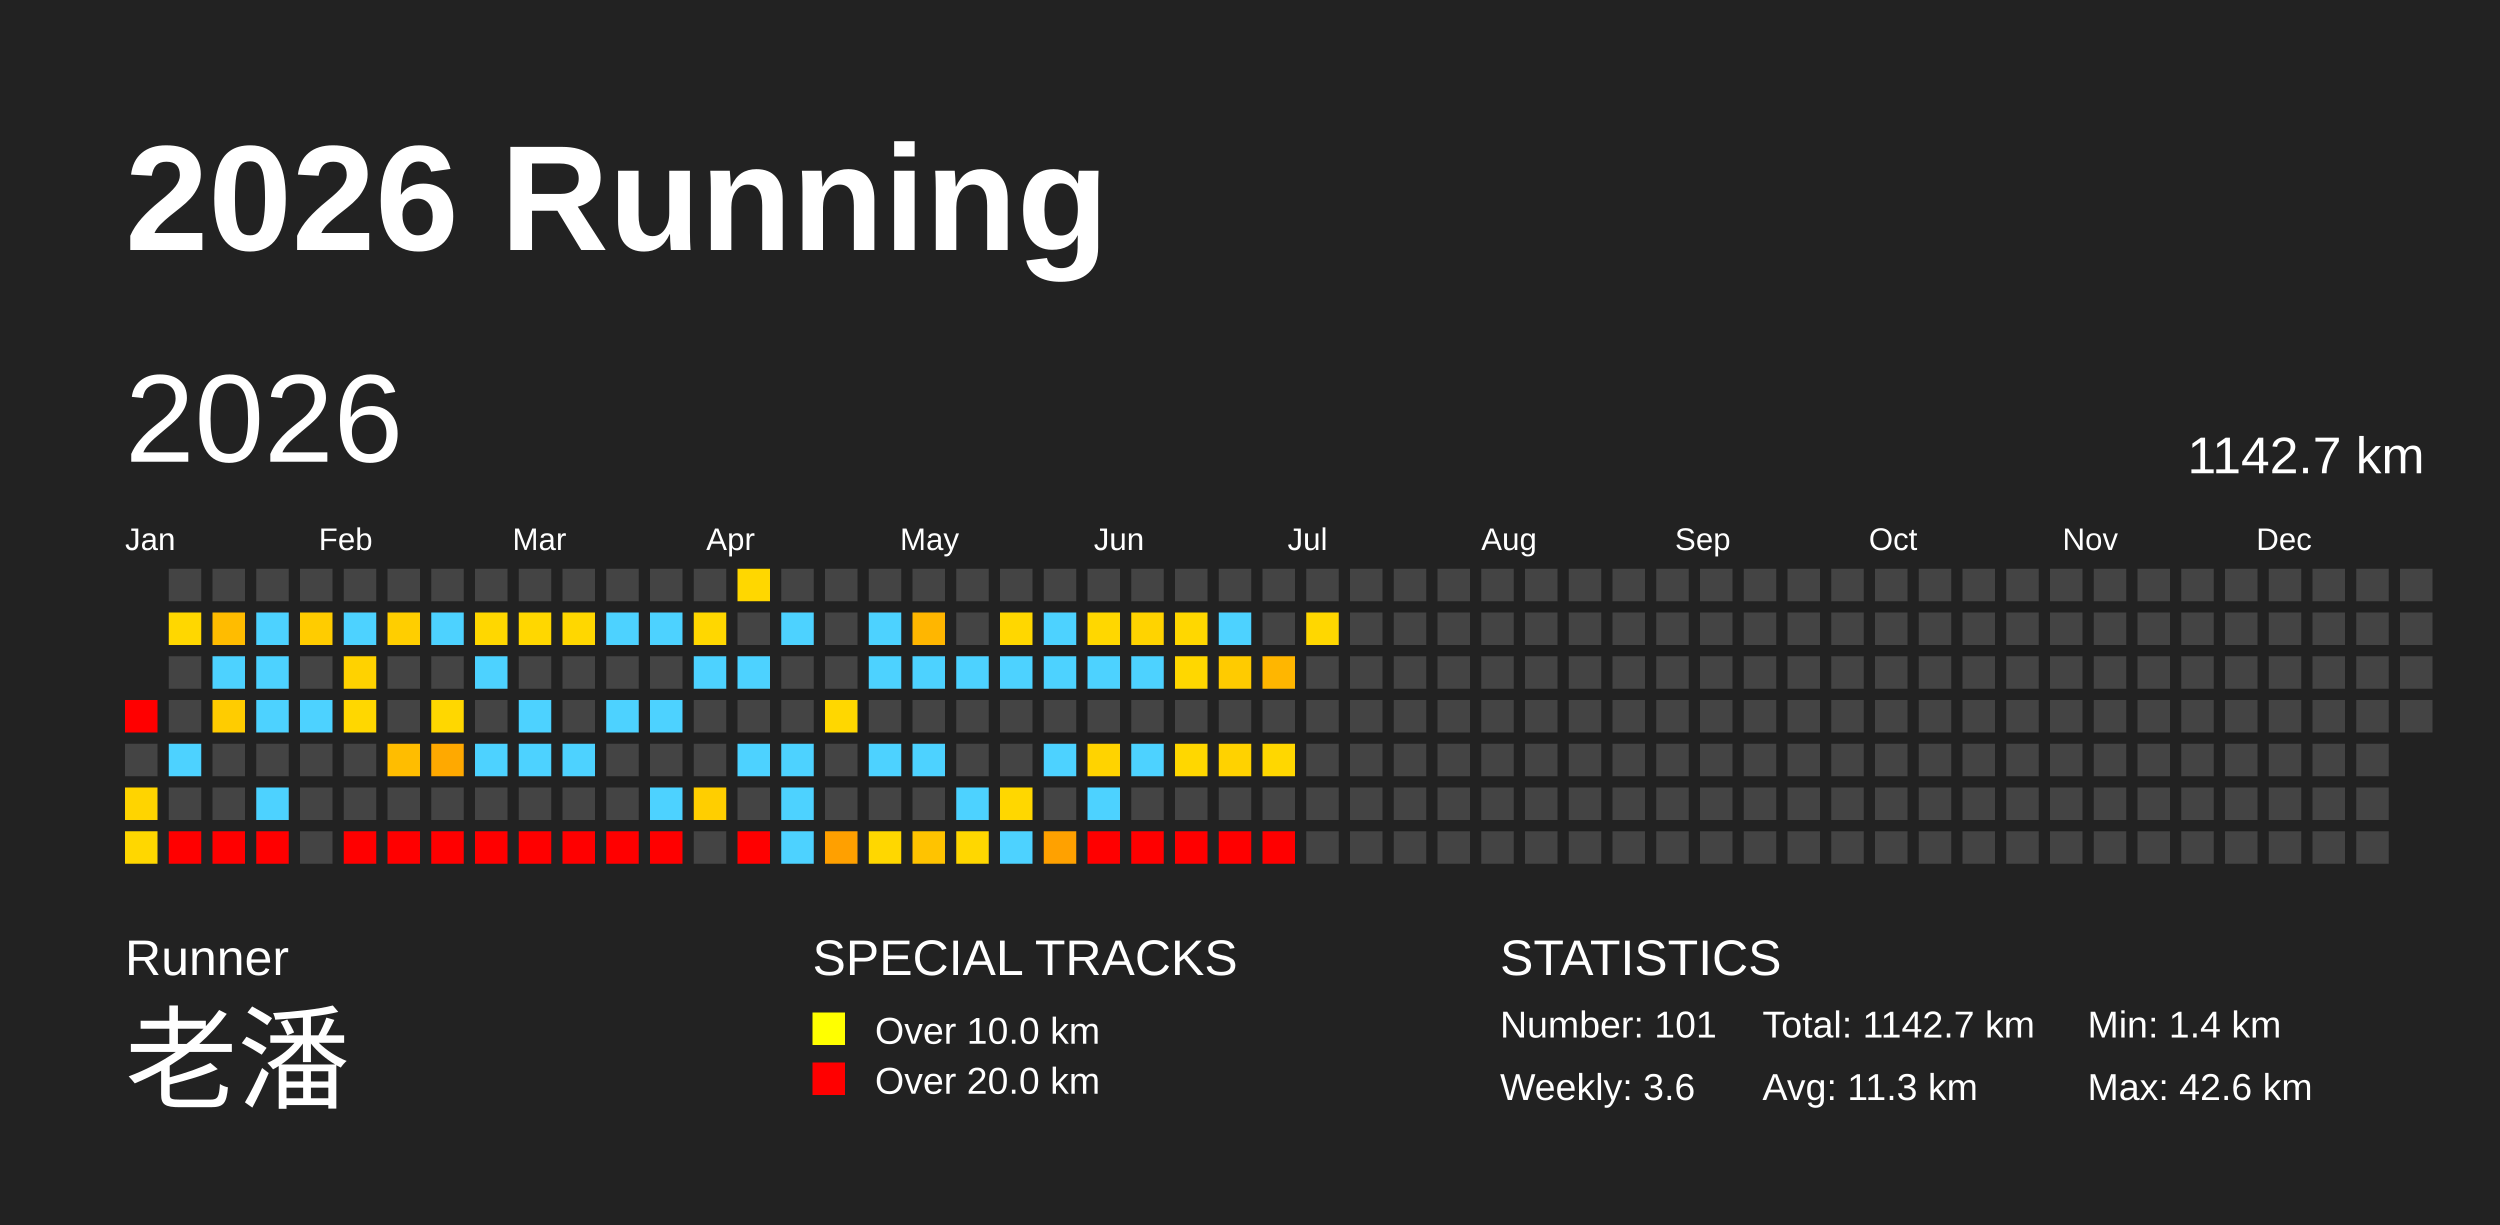
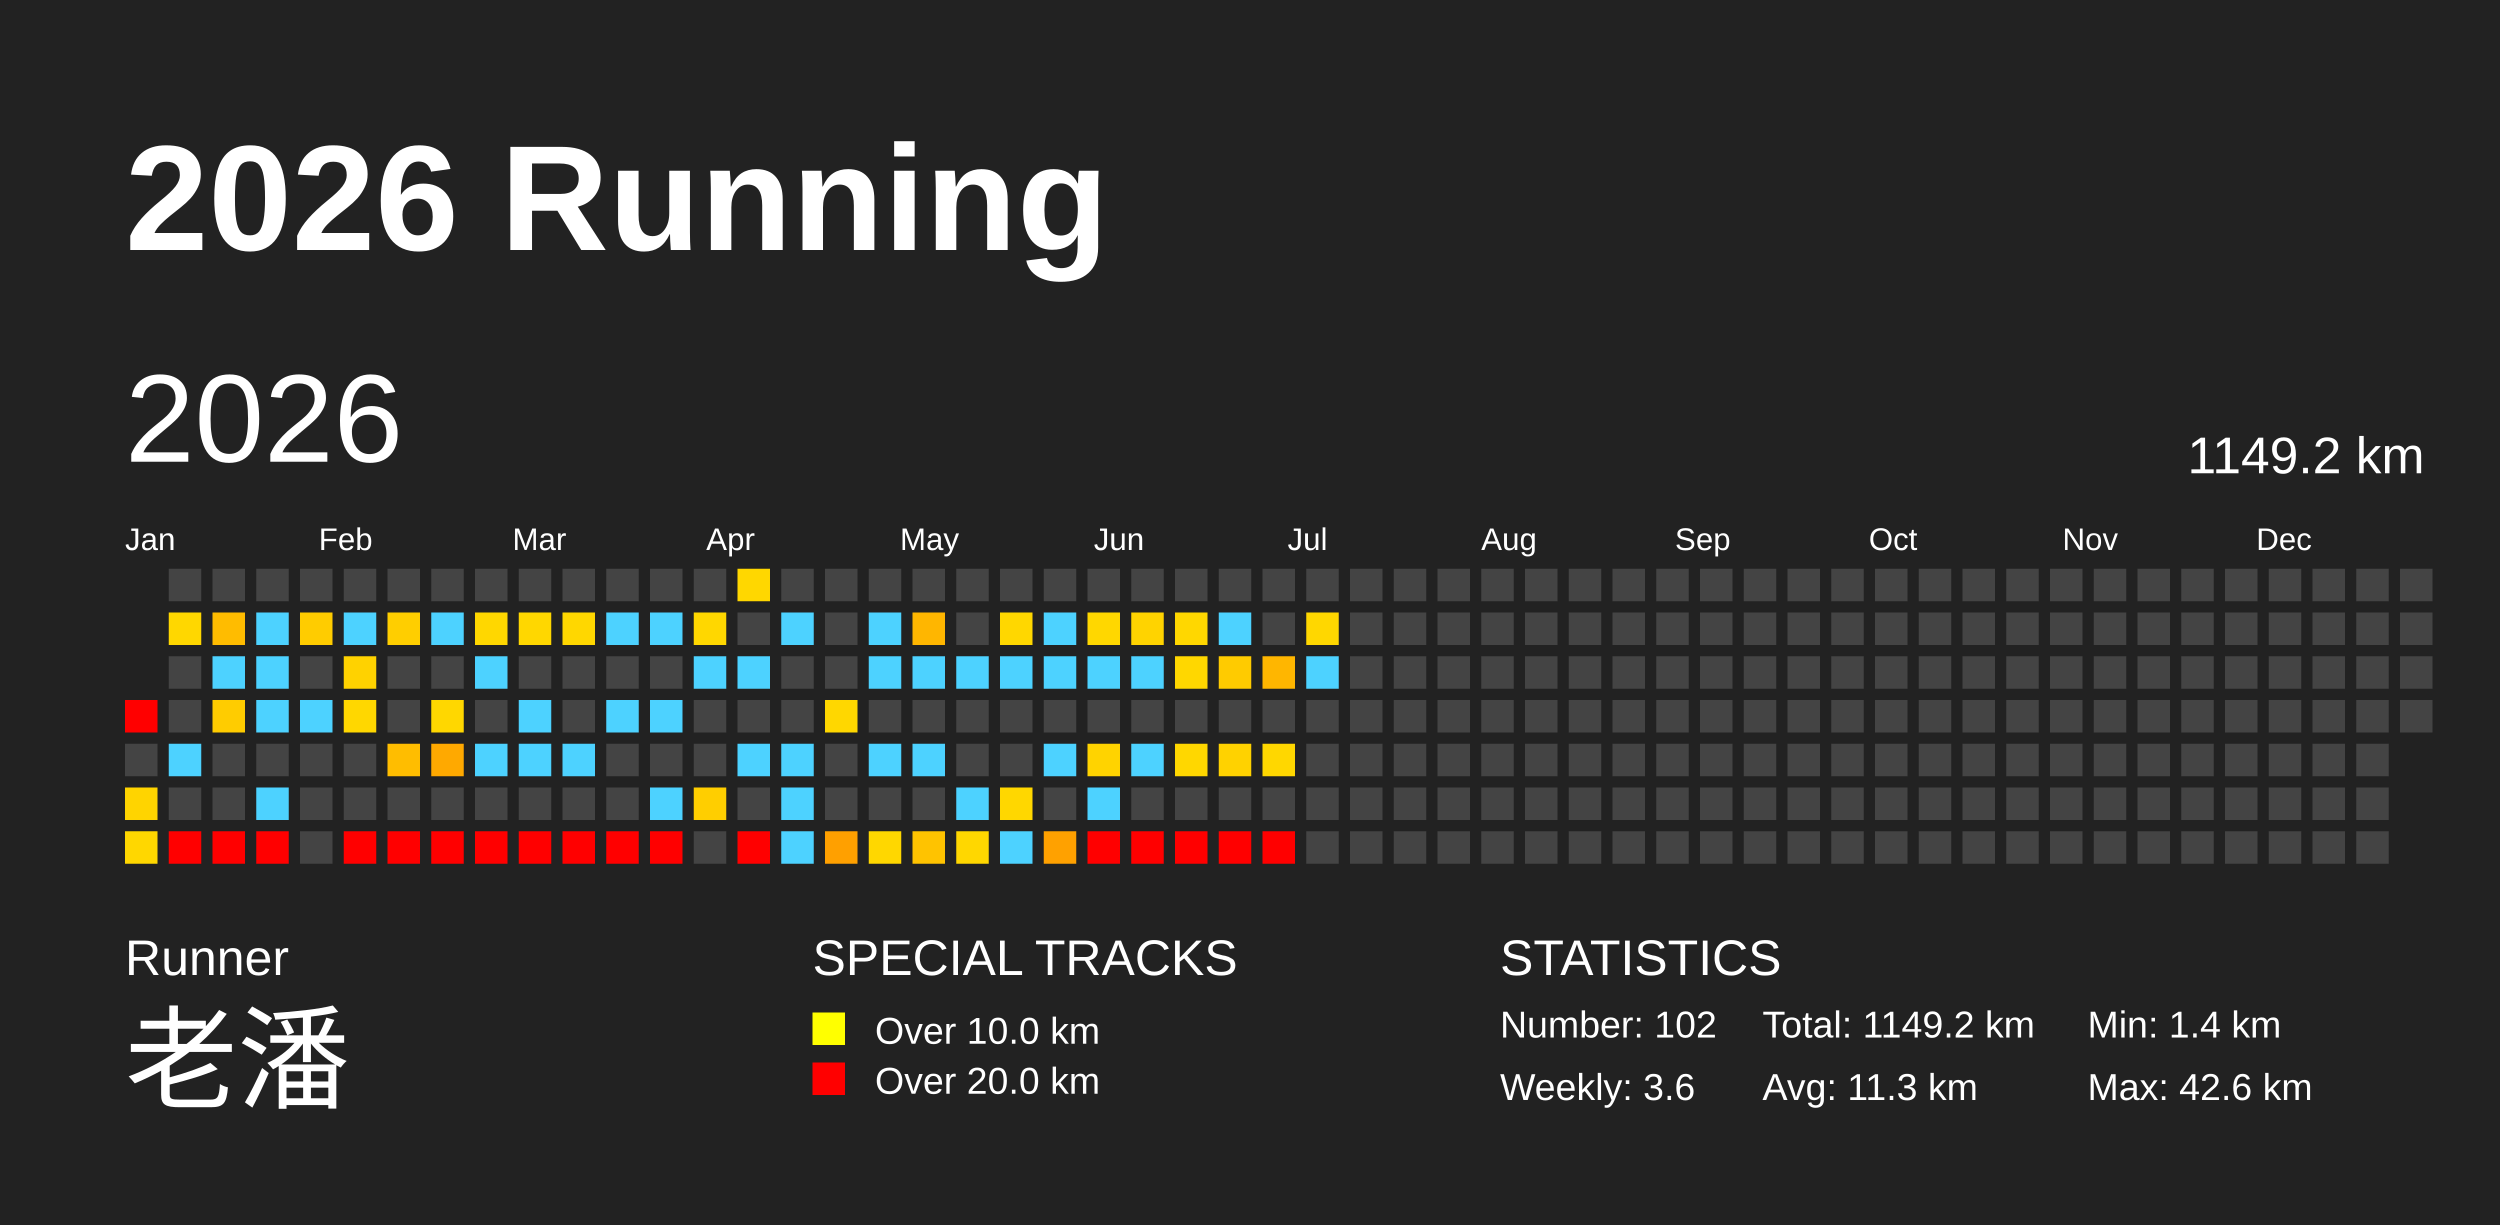
<svg xmlns="http://www.w3.org/2000/svg" baseProfile="full" height="98mm" version="1.1" viewBox="0,0,200,98" width="200mm">
  <defs />
  <rect fill="#222222" height="98" width="200" x="0" y="0" />
  <text fill="#FFFFFF" style="font-size:12px; font-family:Arial; font-weight:bold;" x="10" y="20">2026 Running</text>
  <text fill="#FFFFFF" style="font-size:4px; font-family:Arial" x="10" y="78">Runner</text>
  <text fill="#FFFFFF" style="font-size:9px; font-family:Arial" x="10" y="88">老潘</text>
  <text fill="#FFFFFF" style="font-size:4px; font-family:Arial" x="65" y="78">SPECIAL TRACKS</text>
  <rect fill="yellow" height="2.6" width="2.6" x="65" y="81" />
  <text fill="#FFFFFF" style="font-size:3px; font-family:Arial" x="70" y="83.5">Over 10.0 km</text>
  <rect fill="red" height="2.6" width="2.6" x="65" y="85" />
  <text fill="#FFFFFF" style="font-size:3px; font-family:Arial" x="70" y="87.5">Over 20.0 km</text>
  <text fill="#FFFFFF" style="font-size:4px; font-family:Arial" x="120" y="78">STATISTICS</text>
-   <text fill="#FFFFFF" style="font-size:3px; font-family:Arial" x="120" y="83">Number: 101</text>
+   <text fill="#FFFFFF" style="font-size:3px; font-family:Arial" x="120" y="83">Number: 102</text>
  <text fill="#FFFFFF" style="font-size:3px; font-family:Arial" x="120" y="88">Weekly: 3.6</text>
-   <text fill="#FFFFFF" style="font-size:3px; font-family:Arial" x="141" y="83">Total: 1142.7 km</text>
+   <text fill="#FFFFFF" style="font-size:3px; font-family:Arial" x="141" y="83">Total: 1149.2 km</text>
  <text fill="#FFFFFF" style="font-size:3px; font-family:Arial" x="141" y="88">Avg: 11.3 km</text>
  <text fill="#FFFFFF" style="font-size:3px; font-family:Arial" x="167" y="83">Min: 1.4 km</text>
  <text fill="#FFFFFF" style="font-size:3px; font-family:Arial" x="167" y="88">Max: 42.6 km</text>
  <text dominant-baseline="hanging" fill="#FFFFFF" style="font-size:10.0px; font-family:Arial;" x="10" y="30">2026</text>
-   <text dominant-baseline="hanging" fill="#FFFFFF" style="font-size:4.125px; font-family:Arial;" x="175" y="35">1142.7 km</text>
+   <text dominant-baseline="hanging" fill="#FFFFFF" style="font-size:4.125px; font-family:Arial;" x="175" y="35">1149.2 km</text>
  <text fill="#FFFFFF" style="font-size:2.5px; font-family:Arial" x="10.0" y="44">Jan</text>
  <text fill="#FFFFFF" style="font-size:2.5px; font-family:Arial" x="25.5" y="44">Feb</text>
  <text fill="#FFFFFF" style="font-size:2.5px; font-family:Arial" x="41.0" y="44">Mar</text>
  <text fill="#FFFFFF" style="font-size:2.5px; font-family:Arial" x="56.5" y="44">Apr</text>
  <text fill="#FFFFFF" style="font-size:2.5px; font-family:Arial" x="72.0" y="44">May</text>
  <text fill="#FFFFFF" style="font-size:2.5px; font-family:Arial" x="87.5" y="44">Jun</text>
  <text fill="#FFFFFF" style="font-size:2.5px; font-family:Arial" x="103.0" y="44">Jul</text>
  <text fill="#FFFFFF" style="font-size:2.5px; font-family:Arial" x="118.5" y="44">Aug</text>
  <text fill="#FFFFFF" style="font-size:2.5px; font-family:Arial" x="134.0" y="44">Sep</text>
  <text fill="#FFFFFF" style="font-size:2.5px; font-family:Arial" x="149.5" y="44">Oct</text>
  <text fill="#FFFFFF" style="font-size:2.5px; font-family:Arial" x="165.0" y="44">Nov</text>
  <text fill="#FFFFFF" style="font-size:2.5px; font-family:Arial" x="180.5" y="44">Dec</text>
  <rect fill="red" height="2.6" width="2.6" x="10.0" y="56.0" />
  <rect fill="#444444" height="2.6" width="2.6" x="10.0" y="59.5" />
  <rect fill="#ffd400" height="2.6" width="2.6" x="10.0" y="63.0" />
  <rect fill="#ffd700" height="2.6" width="2.6" x="10.0" y="66.5" />
  <rect fill="#444444" height="2.6" width="2.6" x="13.5" y="45.5" />
  <rect fill="#ffd700" height="2.6" width="2.6" x="13.5" y="49.0" />
  <rect fill="#444444" height="2.6" width="2.6" x="13.5" y="52.5" />
  <rect fill="#444444" height="2.6" width="2.6" x="13.5" y="56.0" />
  <rect fill="#4dd2ff" height="2.6" width="2.6" x="13.5" y="59.5" />
  <rect fill="#444444" height="2.6" width="2.6" x="13.5" y="63.0" />
  <rect fill="red" height="2.6" width="2.6" x="13.5" y="66.5" />
  <rect fill="#444444" height="2.6" width="2.6" x="17.0" y="45.5" />
  <rect fill="#ffbc00" height="2.6" width="2.6" x="17.0" y="49.0" />
  <rect fill="#4dd2ff" height="2.6" width="2.6" x="17.0" y="52.5" />
  <rect fill="#ffcc00" height="2.6" width="2.6" x="17.0" y="56.0" />
  <rect fill="#444444" height="2.6" width="2.6" x="17.0" y="59.5" />
  <rect fill="#444444" height="2.6" width="2.6" x="17.0" y="63.0" />
  <rect fill="red" height="2.6" width="2.6" x="17.0" y="66.5" />
  <rect fill="#444444" height="2.6" width="2.6" x="20.5" y="45.5" />
  <rect fill="#4dd2ff" height="2.6" width="2.6" x="20.5" y="49.0" />
  <rect fill="#4dd2ff" height="2.6" width="2.6" x="20.5" y="52.5" />
  <rect fill="#4dd2ff" height="2.6" width="2.6" x="20.5" y="56.0" />
  <rect fill="#444444" height="2.6" width="2.6" x="20.5" y="59.5" />
  <rect fill="#4dd2ff" height="2.6" width="2.6" x="20.5" y="63.0" />
  <rect fill="red" height="2.6" width="2.6" x="20.5" y="66.5" />
  <rect fill="#444444" height="2.6" width="2.6" x="24.0" y="45.5" />
  <rect fill="#ffcc00" height="2.6" width="2.6" x="24.0" y="49.0" />
  <rect fill="#444444" height="2.6" width="2.6" x="24.0" y="52.5" />
  <rect fill="#4dd2ff" height="2.6" width="2.6" x="24.0" y="56.0" />
  <rect fill="#444444" height="2.6" width="2.6" x="24.0" y="59.5" />
  <rect fill="#444444" height="2.6" width="2.6" x="24.0" y="63.0" />
  <rect fill="#444444" height="2.6" width="2.6" x="24.0" y="66.5" />
  <rect fill="#444444" height="2.6" width="2.6" x="27.5" y="45.5" />
  <rect fill="#4dd2ff" height="2.6" width="2.6" x="27.5" y="49.0" />
  <rect fill="#ffd200" height="2.6" width="2.6" x="27.5" y="52.5" />
  <rect fill="#ffd700" height="2.6" width="2.6" x="27.5" y="56.0" />
  <rect fill="#444444" height="2.6" width="2.6" x="27.5" y="59.5" />
  <rect fill="#444444" height="2.6" width="2.6" x="27.5" y="63.0" />
  <rect fill="red" height="2.6" width="2.6" x="27.5" y="66.5" />
  <rect fill="#444444" height="2.6" width="2.6" x="31.0" y="45.5" />
  <rect fill="#ffce00" height="2.6" width="2.6" x="31.0" y="49.0" />
  <rect fill="#444444" height="2.6" width="2.6" x="31.0" y="52.5" />
  <rect fill="#444444" height="2.6" width="2.6" x="31.0" y="56.0" />
  <rect fill="#ffbd00" height="2.6" width="2.6" x="31.0" y="59.5" />
  <rect fill="#444444" height="2.6" width="2.6" x="31.0" y="63.0" />
  <rect fill="red" height="2.6" width="2.6" x="31.0" y="66.5" />
  <rect fill="#444444" height="2.6" width="2.6" x="34.5" y="45.5" />
  <rect fill="#4dd2ff" height="2.6" width="2.6" x="34.5" y="49.0" />
  <rect fill="#444444" height="2.6" width="2.6" x="34.5" y="52.5" />
  <rect fill="#ffd700" height="2.6" width="2.6" x="34.5" y="56.0" />
  <rect fill="#ffa900" height="2.6" width="2.6" x="34.5" y="59.5" />
  <rect fill="#444444" height="2.6" width="2.6" x="34.5" y="63.0" />
  <rect fill="red" height="2.6" width="2.6" x="34.5" y="66.5" />
  <rect fill="#444444" height="2.6" width="2.6" x="38.0" y="45.5" />
  <rect fill="#ffd700" height="2.6" width="2.6" x="38.0" y="49.0" />
  <rect fill="#4dd2ff" height="2.6" width="2.6" x="38.0" y="52.5" />
  <rect fill="#444444" height="2.6" width="2.6" x="38.0" y="56.0" />
  <rect fill="#4dd2ff" height="2.6" width="2.6" x="38.0" y="59.5" />
  <rect fill="#444444" height="2.6" width="2.6" x="38.0" y="63.0" />
  <rect fill="red" height="2.6" width="2.6" x="38.0" y="66.5" />
  <rect fill="#444444" height="2.6" width="2.6" x="41.5" y="45.5" />
  <rect fill="#ffd700" height="2.6" width="2.6" x="41.5" y="49.0" />
  <rect fill="#444444" height="2.6" width="2.6" x="41.5" y="52.5" />
  <rect fill="#4dd2ff" height="2.6" width="2.6" x="41.5" y="56.0" />
  <rect fill="#4dd2ff" height="2.6" width="2.6" x="41.5" y="59.5" />
  <rect fill="#444444" height="2.6" width="2.6" x="41.5" y="63.0" />
  <rect fill="red" height="2.6" width="2.6" x="41.5" y="66.5" />
  <rect fill="#444444" height="2.6" width="2.6" x="45.0" y="45.5" />
  <rect fill="#ffd700" height="2.6" width="2.6" x="45.0" y="49.0" />
  <rect fill="#444444" height="2.6" width="2.6" x="45.0" y="52.5" />
  <rect fill="#444444" height="2.6" width="2.6" x="45.0" y="56.0" />
  <rect fill="#4dd2ff" height="2.6" width="2.6" x="45.0" y="59.5" />
  <rect fill="#444444" height="2.6" width="2.6" x="45.0" y="63.0" />
  <rect fill="red" height="2.6" width="2.6" x="45.0" y="66.5" />
  <rect fill="#444444" height="2.6" width="2.6" x="48.5" y="45.5" />
  <rect fill="#4dd2ff" height="2.6" width="2.6" x="48.5" y="49.0" />
  <rect fill="#444444" height="2.6" width="2.6" x="48.5" y="52.5" />
  <rect fill="#4dd2ff" height="2.6" width="2.6" x="48.5" y="56.0" />
  <rect fill="#444444" height="2.6" width="2.6" x="48.5" y="59.5" />
  <rect fill="#444444" height="2.6" width="2.6" x="48.5" y="63.0" />
  <rect fill="red" height="2.6" width="2.6" x="48.5" y="66.5" />
  <rect fill="#444444" height="2.6" width="2.6" x="52.0" y="45.5" />
  <rect fill="#4dd2ff" height="2.6" width="2.6" x="52.0" y="49.0" />
  <rect fill="#444444" height="2.6" width="2.6" x="52.0" y="52.5" />
  <rect fill="#4dd2ff" height="2.6" width="2.6" x="52.0" y="56.0" />
  <rect fill="#444444" height="2.6" width="2.6" x="52.0" y="59.5" />
  <rect fill="#4dd2ff" height="2.6" width="2.6" x="52.0" y="63.0" />
  <rect fill="red" height="2.6" width="2.6" x="52.0" y="66.5" />
  <rect fill="#444444" height="2.6" width="2.6" x="55.5" y="45.5" />
  <rect fill="#ffd700" height="2.6" width="2.6" x="55.5" y="49.0" />
  <rect fill="#4dd2ff" height="2.6" width="2.6" x="55.5" y="52.5" />
  <rect fill="#444444" height="2.6" width="2.6" x="55.5" y="56.0" />
  <rect fill="#444444" height="2.6" width="2.6" x="55.5" y="59.5" />
  <rect fill="#ffce00" height="2.6" width="2.6" x="55.5" y="63.0" />
  <rect fill="#444444" height="2.6" width="2.6" x="55.5" y="66.5" />
  <rect fill="#ffd700" height="2.6" width="2.6" x="59.0" y="45.5" />
  <rect fill="#444444" height="2.6" width="2.6" x="59.0" y="49.0" />
  <rect fill="#4dd2ff" height="2.6" width="2.6" x="59.0" y="52.5" />
  <rect fill="#444444" height="2.6" width="2.6" x="59.0" y="56.0" />
  <rect fill="#4dd2ff" height="2.6" width="2.6" x="59.0" y="59.5" />
  <rect fill="#444444" height="2.6" width="2.6" x="59.0" y="63.0" />
  <rect fill="red" height="2.6" width="2.6" x="59.0" y="66.5" />
  <rect fill="#444444" height="2.6" width="2.6" x="62.5" y="45.5" />
  <rect fill="#4dd2ff" height="2.6" width="2.6" x="62.5" y="49.0" />
  <rect fill="#444444" height="2.6" width="2.6" x="62.5" y="52.5" />
  <rect fill="#444444" height="2.6" width="2.6" x="62.5" y="56.0" />
  <rect fill="#4dd2ff" height="2.6" width="2.6" x="62.5" y="59.5" />
  <rect fill="#4dd2ff" height="2.6" width="2.6" x="62.5" y="63.0" />
  <rect fill="#4dd2ff" height="2.6" width="2.6" x="62.5" y="66.5" />
  <rect fill="#444444" height="2.6" width="2.6" x="66.0" y="45.5" />
  <rect fill="#444444" height="2.6" width="2.6" x="66.0" y="49.0" />
  <rect fill="#444444" height="2.6" width="2.6" x="66.0" y="52.5" />
  <rect fill="#ffd700" height="2.6" width="2.6" x="66.0" y="56.0" />
  <rect fill="#444444" height="2.6" width="2.6" x="66.0" y="59.5" />
  <rect fill="#444444" height="2.6" width="2.6" x="66.0" y="63.0" />
  <rect fill="#ffa000" height="2.6" width="2.6" x="66.0" y="66.5" />
  <rect fill="#444444" height="2.6" width="2.6" x="69.5" y="45.5" />
  <rect fill="#4dd2ff" height="2.6" width="2.6" x="69.5" y="49.0" />
  <rect fill="#4dd2ff" height="2.6" width="2.6" x="69.5" y="52.5" />
  <rect fill="#444444" height="2.6" width="2.6" x="69.5" y="56.0" />
  <rect fill="#4dd2ff" height="2.6" width="2.6" x="69.5" y="59.5" />
  <rect fill="#444444" height="2.6" width="2.6" x="69.5" y="63.0" />
  <rect fill="#ffd700" height="2.6" width="2.6" x="69.5" y="66.5" />
  <rect fill="#444444" height="2.6" width="2.6" x="73.0" y="45.5" />
  <rect fill="#ffb600" height="2.6" width="2.6" x="73.0" y="49.0" />
  <rect fill="#4dd2ff" height="2.6" width="2.6" x="73.0" y="52.5" />
  <rect fill="#444444" height="2.6" width="2.6" x="73.0" y="56.0" />
  <rect fill="#4dd2ff" height="2.6" width="2.6" x="73.0" y="59.5" />
  <rect fill="#444444" height="2.6" width="2.6" x="73.0" y="63.0" />
  <rect fill="#ffc300" height="2.6" width="2.6" x="73.0" y="66.5" />
  <rect fill="#444444" height="2.6" width="2.6" x="76.5" y="45.5" />
  <rect fill="#444444" height="2.6" width="2.6" x="76.5" y="49.0" />
  <rect fill="#4dd2ff" height="2.6" width="2.6" x="76.5" y="52.5" />
  <rect fill="#444444" height="2.6" width="2.6" x="76.5" y="56.0" />
  <rect fill="#444444" height="2.6" width="2.6" x="76.5" y="59.5" />
  <rect fill="#4dd2ff" height="2.6" width="2.6" x="76.5" y="63.0" />
  <rect fill="#ffd700" height="2.6" width="2.6" x="76.5" y="66.5" />
  <rect fill="#444444" height="2.6" width="2.6" x="80.0" y="45.5" />
  <rect fill="#ffd700" height="2.6" width="2.6" x="80.0" y="49.0" />
  <rect fill="#4dd2ff" height="2.6" width="2.6" x="80.0" y="52.5" />
  <rect fill="#444444" height="2.6" width="2.6" x="80.0" y="56.0" />
  <rect fill="#444444" height="2.6" width="2.6" x="80.0" y="59.5" />
  <rect fill="#ffd700" height="2.6" width="2.6" x="80.0" y="63.0" />
  <rect fill="#4dd2ff" height="2.6" width="2.6" x="80.0" y="66.5" />
  <rect fill="#444444" height="2.6" width="2.6" x="83.5" y="45.5" />
  <rect fill="#4dd2ff" height="2.6" width="2.6" x="83.5" y="49.0" />
  <rect fill="#4dd2ff" height="2.6" width="2.6" x="83.5" y="52.5" />
  <rect fill="#444444" height="2.6" width="2.6" x="83.5" y="56.0" />
  <rect fill="#4dd2ff" height="2.6" width="2.6" x="83.5" y="59.5" />
  <rect fill="#444444" height="2.6" width="2.6" x="83.5" y="63.0" />
  <rect fill="#ffa100" height="2.6" width="2.6" x="83.5" y="66.5" />
  <rect fill="#444444" height="2.6" width="2.6" x="87.0" y="45.5" />
  <rect fill="#ffd700" height="2.6" width="2.6" x="87.0" y="49.0" />
  <rect fill="#4dd2ff" height="2.6" width="2.6" x="87.0" y="52.5" />
  <rect fill="#444444" height="2.6" width="2.6" x="87.0" y="56.0" />
  <rect fill="#ffd300" height="2.6" width="2.6" x="87.0" y="59.5" />
  <rect fill="#4dd2ff" height="2.6" width="2.6" x="87.0" y="63.0" />
  <rect fill="red" height="2.6" width="2.6" x="87.0" y="66.5" />
  <rect fill="#444444" height="2.6" width="2.6" x="90.5" y="45.5" />
  <rect fill="#ffd300" height="2.6" width="2.6" x="90.5" y="49.0" />
  <rect fill="#4dd2ff" height="2.6" width="2.6" x="90.5" y="52.5" />
  <rect fill="#444444" height="2.6" width="2.6" x="90.5" y="56.0" />
  <rect fill="#4dd2ff" height="2.6" width="2.6" x="90.5" y="59.5" />
  <rect fill="#444444" height="2.6" width="2.6" x="90.5" y="63.0" />
  <rect fill="red" height="2.6" width="2.6" x="90.5" y="66.5" />
  <rect fill="#444444" height="2.6" width="2.6" x="94.0" y="45.5" />
  <rect fill="#ffd700" height="2.6" width="2.6" x="94.0" y="49.0" />
  <rect fill="#ffd700" height="2.6" width="2.6" x="94.0" y="52.5" />
  <rect fill="#444444" height="2.6" width="2.6" x="94.0" y="56.0" />
  <rect fill="#ffd700" height="2.6" width="2.6" x="94.0" y="59.5" />
  <rect fill="#444444" height="2.6" width="2.6" x="94.0" y="63.0" />
  <rect fill="red" height="2.6" width="2.6" x="94.0" y="66.5" />
  <rect fill="#444444" height="2.6" width="2.6" x="97.5" y="45.5" />
  <rect fill="#4dd2ff" height="2.6" width="2.6" x="97.5" y="49.0" />
  <rect fill="#ffcb00" height="2.6" width="2.6" x="97.5" y="52.5" />
  <rect fill="#444444" height="2.6" width="2.6" x="97.5" y="56.0" />
  <rect fill="#ffd200" height="2.6" width="2.6" x="97.5" y="59.5" />
  <rect fill="#444444" height="2.6" width="2.6" x="97.5" y="63.0" />
  <rect fill="red" height="2.6" width="2.6" x="97.5" y="66.5" />
  <rect fill="#444444" height="2.6" width="2.6" x="101.0" y="45.5" />
  <rect fill="#444444" height="2.6" width="2.6" x="101.0" y="49.0" />
  <rect fill="#ffb600" height="2.6" width="2.6" x="101.0" y="52.5" />
  <rect fill="#444444" height="2.6" width="2.6" x="101.0" y="56.0" />
  <rect fill="#ffd700" height="2.6" width="2.6" x="101.0" y="59.5" />
  <rect fill="#444444" height="2.6" width="2.6" x="101.0" y="63.0" />
  <rect fill="red" height="2.6" width="2.6" x="101.0" y="66.5" />
  <rect fill="#444444" height="2.6" width="2.6" x="104.5" y="45.5" />
  <rect fill="#ffd700" height="2.6" width="2.6" x="104.5" y="49.0" />
-   <rect fill="#444444" height="2.6" width="2.6" x="104.5" y="52.5" />
+   <rect fill="#4dd2ff" height="2.6" width="2.6" x="104.5" y="52.5" />
  <rect fill="#444444" height="2.6" width="2.6" x="104.5" y="56.0" />
  <rect fill="#444444" height="2.6" width="2.6" x="104.5" y="59.5" />
  <rect fill="#444444" height="2.6" width="2.6" x="104.5" y="63.0" />
  <rect fill="#444444" height="2.6" width="2.6" x="104.5" y="66.5" />
  <rect fill="#444444" height="2.6" width="2.6" x="108.0" y="45.5" />
  <rect fill="#444444" height="2.6" width="2.6" x="108.0" y="49.0" />
  <rect fill="#444444" height="2.6" width="2.6" x="108.0" y="52.5" />
  <rect fill="#444444" height="2.6" width="2.6" x="108.0" y="56.0" />
  <rect fill="#444444" height="2.6" width="2.6" x="108.0" y="59.5" />
  <rect fill="#444444" height="2.6" width="2.6" x="108.0" y="63.0" />
  <rect fill="#444444" height="2.6" width="2.6" x="108.0" y="66.5" />
  <rect fill="#444444" height="2.6" width="2.6" x="111.5" y="45.5" />
  <rect fill="#444444" height="2.6" width="2.6" x="111.5" y="49.0" />
  <rect fill="#444444" height="2.6" width="2.6" x="111.5" y="52.5" />
  <rect fill="#444444" height="2.6" width="2.6" x="111.5" y="56.0" />
  <rect fill="#444444" height="2.6" width="2.6" x="111.5" y="59.5" />
  <rect fill="#444444" height="2.6" width="2.6" x="111.5" y="63.0" />
  <rect fill="#444444" height="2.6" width="2.6" x="111.5" y="66.5" />
  <rect fill="#444444" height="2.6" width="2.6" x="115.0" y="45.5" />
  <rect fill="#444444" height="2.6" width="2.6" x="115.0" y="49.0" />
  <rect fill="#444444" height="2.6" width="2.6" x="115.0" y="52.5" />
  <rect fill="#444444" height="2.6" width="2.6" x="115.0" y="56.0" />
  <rect fill="#444444" height="2.6" width="2.6" x="115.0" y="59.5" />
  <rect fill="#444444" height="2.6" width="2.6" x="115.0" y="63.0" />
  <rect fill="#444444" height="2.6" width="2.6" x="115.0" y="66.5" />
  <rect fill="#444444" height="2.6" width="2.6" x="118.5" y="45.5" />
  <rect fill="#444444" height="2.6" width="2.6" x="118.5" y="49.0" />
  <rect fill="#444444" height="2.6" width="2.6" x="118.5" y="52.5" />
  <rect fill="#444444" height="2.6" width="2.6" x="118.5" y="56.0" />
  <rect fill="#444444" height="2.6" width="2.6" x="118.5" y="59.5" />
  <rect fill="#444444" height="2.6" width="2.6" x="118.5" y="63.0" />
  <rect fill="#444444" height="2.6" width="2.6" x="118.5" y="66.5" />
  <rect fill="#444444" height="2.6" width="2.6" x="122.0" y="45.5" />
  <rect fill="#444444" height="2.6" width="2.6" x="122.0" y="49.0" />
  <rect fill="#444444" height="2.6" width="2.6" x="122.0" y="52.5" />
  <rect fill="#444444" height="2.6" width="2.6" x="122.0" y="56.0" />
  <rect fill="#444444" height="2.6" width="2.6" x="122.0" y="59.5" />
  <rect fill="#444444" height="2.6" width="2.6" x="122.0" y="63.0" />
  <rect fill="#444444" height="2.6" width="2.6" x="122.0" y="66.5" />
  <rect fill="#444444" height="2.6" width="2.6" x="125.5" y="45.5" />
  <rect fill="#444444" height="2.6" width="2.6" x="125.5" y="49.0" />
  <rect fill="#444444" height="2.6" width="2.6" x="125.5" y="52.5" />
  <rect fill="#444444" height="2.6" width="2.6" x="125.5" y="56.0" />
  <rect fill="#444444" height="2.6" width="2.6" x="125.5" y="59.5" />
  <rect fill="#444444" height="2.6" width="2.6" x="125.5" y="63.0" />
  <rect fill="#444444" height="2.6" width="2.6" x="125.5" y="66.5" />
  <rect fill="#444444" height="2.6" width="2.6" x="129.0" y="45.5" />
  <rect fill="#444444" height="2.6" width="2.6" x="129.0" y="49.0" />
  <rect fill="#444444" height="2.6" width="2.6" x="129.0" y="52.5" />
  <rect fill="#444444" height="2.6" width="2.6" x="129.0" y="56.0" />
  <rect fill="#444444" height="2.6" width="2.6" x="129.0" y="59.5" />
  <rect fill="#444444" height="2.6" width="2.6" x="129.0" y="63.0" />
  <rect fill="#444444" height="2.6" width="2.6" x="129.0" y="66.5" />
  <rect fill="#444444" height="2.6" width="2.6" x="132.5" y="45.5" />
  <rect fill="#444444" height="2.6" width="2.6" x="132.5" y="49.0" />
  <rect fill="#444444" height="2.6" width="2.6" x="132.5" y="52.5" />
  <rect fill="#444444" height="2.6" width="2.6" x="132.5" y="56.0" />
  <rect fill="#444444" height="2.6" width="2.6" x="132.5" y="59.5" />
  <rect fill="#444444" height="2.6" width="2.6" x="132.5" y="63.0" />
  <rect fill="#444444" height="2.6" width="2.6" x="132.5" y="66.5" />
  <rect fill="#444444" height="2.6" width="2.6" x="136.0" y="45.5" />
  <rect fill="#444444" height="2.6" width="2.6" x="136.0" y="49.0" />
  <rect fill="#444444" height="2.6" width="2.6" x="136.0" y="52.5" />
  <rect fill="#444444" height="2.6" width="2.6" x="136.0" y="56.0" />
  <rect fill="#444444" height="2.6" width="2.6" x="136.0" y="59.5" />
  <rect fill="#444444" height="2.6" width="2.6" x="136.0" y="63.0" />
  <rect fill="#444444" height="2.6" width="2.6" x="136.0" y="66.5" />
  <rect fill="#444444" height="2.6" width="2.6" x="139.5" y="45.5" />
  <rect fill="#444444" height="2.6" width="2.6" x="139.5" y="49.0" />
  <rect fill="#444444" height="2.6" width="2.6" x="139.5" y="52.5" />
  <rect fill="#444444" height="2.6" width="2.6" x="139.5" y="56.0" />
  <rect fill="#444444" height="2.6" width="2.6" x="139.5" y="59.5" />
  <rect fill="#444444" height="2.6" width="2.6" x="139.5" y="63.0" />
  <rect fill="#444444" height="2.6" width="2.6" x="139.5" y="66.5" />
  <rect fill="#444444" height="2.6" width="2.6" x="143.0" y="45.5" />
  <rect fill="#444444" height="2.6" width="2.6" x="143.0" y="49.0" />
  <rect fill="#444444" height="2.6" width="2.6" x="143.0" y="52.5" />
  <rect fill="#444444" height="2.6" width="2.6" x="143.0" y="56.0" />
  <rect fill="#444444" height="2.6" width="2.6" x="143.0" y="59.5" />
  <rect fill="#444444" height="2.6" width="2.6" x="143.0" y="63.0" />
  <rect fill="#444444" height="2.6" width="2.6" x="143.0" y="66.5" />
  <rect fill="#444444" height="2.6" width="2.6" x="146.5" y="45.5" />
  <rect fill="#444444" height="2.6" width="2.6" x="146.5" y="49.0" />
  <rect fill="#444444" height="2.6" width="2.6" x="146.5" y="52.5" />
  <rect fill="#444444" height="2.6" width="2.6" x="146.5" y="56.0" />
  <rect fill="#444444" height="2.6" width="2.6" x="146.5" y="59.5" />
  <rect fill="#444444" height="2.6" width="2.6" x="146.5" y="63.0" />
  <rect fill="#444444" height="2.6" width="2.6" x="146.5" y="66.5" />
  <rect fill="#444444" height="2.6" width="2.6" x="150.0" y="45.5" />
  <rect fill="#444444" height="2.6" width="2.6" x="150.0" y="49.0" />
  <rect fill="#444444" height="2.6" width="2.6" x="150.0" y="52.5" />
  <rect fill="#444444" height="2.6" width="2.6" x="150.0" y="56.0" />
  <rect fill="#444444" height="2.6" width="2.6" x="150.0" y="59.5" />
  <rect fill="#444444" height="2.6" width="2.6" x="150.0" y="63.0" />
  <rect fill="#444444" height="2.6" width="2.6" x="150.0" y="66.5" />
  <rect fill="#444444" height="2.6" width="2.6" x="153.5" y="45.5" />
  <rect fill="#444444" height="2.6" width="2.6" x="153.5" y="49.0" />
  <rect fill="#444444" height="2.6" width="2.6" x="153.5" y="52.5" />
  <rect fill="#444444" height="2.6" width="2.6" x="153.5" y="56.0" />
  <rect fill="#444444" height="2.6" width="2.6" x="153.5" y="59.5" />
  <rect fill="#444444" height="2.6" width="2.6" x="153.5" y="63.0" />
  <rect fill="#444444" height="2.6" width="2.6" x="153.5" y="66.5" />
  <rect fill="#444444" height="2.6" width="2.6" x="157.0" y="45.5" />
  <rect fill="#444444" height="2.6" width="2.6" x="157.0" y="49.0" />
  <rect fill="#444444" height="2.6" width="2.6" x="157.0" y="52.5" />
  <rect fill="#444444" height="2.6" width="2.6" x="157.0" y="56.0" />
  <rect fill="#444444" height="2.6" width="2.6" x="157.0" y="59.5" />
  <rect fill="#444444" height="2.6" width="2.6" x="157.0" y="63.0" />
  <rect fill="#444444" height="2.6" width="2.6" x="157.0" y="66.5" />
  <rect fill="#444444" height="2.6" width="2.6" x="160.5" y="45.5" />
  <rect fill="#444444" height="2.6" width="2.6" x="160.5" y="49.0" />
  <rect fill="#444444" height="2.6" width="2.6" x="160.5" y="52.5" />
  <rect fill="#444444" height="2.6" width="2.6" x="160.5" y="56.0" />
  <rect fill="#444444" height="2.6" width="2.6" x="160.5" y="59.5" />
  <rect fill="#444444" height="2.6" width="2.6" x="160.5" y="63.0" />
  <rect fill="#444444" height="2.6" width="2.6" x="160.5" y="66.5" />
  <rect fill="#444444" height="2.6" width="2.6" x="164.0" y="45.5" />
  <rect fill="#444444" height="2.6" width="2.6" x="164.0" y="49.0" />
  <rect fill="#444444" height="2.6" width="2.6" x="164.0" y="52.5" />
  <rect fill="#444444" height="2.6" width="2.6" x="164.0" y="56.0" />
  <rect fill="#444444" height="2.6" width="2.6" x="164.0" y="59.5" />
  <rect fill="#444444" height="2.6" width="2.6" x="164.0" y="63.0" />
  <rect fill="#444444" height="2.6" width="2.6" x="164.0" y="66.5" />
  <rect fill="#444444" height="2.6" width="2.6" x="167.5" y="45.5" />
  <rect fill="#444444" height="2.6" width="2.6" x="167.5" y="49.0" />
  <rect fill="#444444" height="2.6" width="2.6" x="167.5" y="52.5" />
  <rect fill="#444444" height="2.6" width="2.6" x="167.5" y="56.0" />
  <rect fill="#444444" height="2.6" width="2.6" x="167.5" y="59.5" />
  <rect fill="#444444" height="2.6" width="2.6" x="167.5" y="63.0" />
  <rect fill="#444444" height="2.6" width="2.6" x="167.5" y="66.5" />
  <rect fill="#444444" height="2.6" width="2.6" x="171.0" y="45.5" />
  <rect fill="#444444" height="2.6" width="2.6" x="171.0" y="49.0" />
  <rect fill="#444444" height="2.6" width="2.6" x="171.0" y="52.5" />
  <rect fill="#444444" height="2.6" width="2.6" x="171.0" y="56.0" />
  <rect fill="#444444" height="2.6" width="2.6" x="171.0" y="59.5" />
  <rect fill="#444444" height="2.6" width="2.6" x="171.0" y="63.0" />
  <rect fill="#444444" height="2.6" width="2.6" x="171.0" y="66.5" />
  <rect fill="#444444" height="2.6" width="2.6" x="174.5" y="45.5" />
  <rect fill="#444444" height="2.6" width="2.6" x="174.5" y="49.0" />
  <rect fill="#444444" height="2.6" width="2.6" x="174.5" y="52.5" />
  <rect fill="#444444" height="2.6" width="2.6" x="174.5" y="56.0" />
  <rect fill="#444444" height="2.6" width="2.6" x="174.5" y="59.5" />
  <rect fill="#444444" height="2.6" width="2.6" x="174.5" y="63.0" />
  <rect fill="#444444" height="2.6" width="2.6" x="174.5" y="66.5" />
  <rect fill="#444444" height="2.6" width="2.6" x="178.0" y="45.5" />
  <rect fill="#444444" height="2.6" width="2.6" x="178.0" y="49.0" />
  <rect fill="#444444" height="2.6" width="2.6" x="178.0" y="52.5" />
  <rect fill="#444444" height="2.6" width="2.6" x="178.0" y="56.0" />
  <rect fill="#444444" height="2.6" width="2.6" x="178.0" y="59.5" />
  <rect fill="#444444" height="2.6" width="2.6" x="178.0" y="63.0" />
  <rect fill="#444444" height="2.6" width="2.6" x="178.0" y="66.5" />
  <rect fill="#444444" height="2.6" width="2.6" x="181.5" y="45.5" />
  <rect fill="#444444" height="2.6" width="2.6" x="181.5" y="49.0" />
  <rect fill="#444444" height="2.6" width="2.6" x="181.5" y="52.5" />
  <rect fill="#444444" height="2.6" width="2.6" x="181.5" y="56.0" />
  <rect fill="#444444" height="2.6" width="2.6" x="181.5" y="59.5" />
  <rect fill="#444444" height="2.6" width="2.6" x="181.5" y="63.0" />
  <rect fill="#444444" height="2.6" width="2.6" x="181.5" y="66.5" />
  <rect fill="#444444" height="2.6" width="2.6" x="185.0" y="45.5" />
  <rect fill="#444444" height="2.6" width="2.6" x="185.0" y="49.0" />
  <rect fill="#444444" height="2.6" width="2.6" x="185.0" y="52.5" />
  <rect fill="#444444" height="2.6" width="2.6" x="185.0" y="56.0" />
  <rect fill="#444444" height="2.6" width="2.6" x="185.0" y="59.5" />
  <rect fill="#444444" height="2.6" width="2.6" x="185.0" y="63.0" />
  <rect fill="#444444" height="2.6" width="2.6" x="185.0" y="66.5" />
  <rect fill="#444444" height="2.6" width="2.6" x="188.5" y="45.5" />
  <rect fill="#444444" height="2.6" width="2.6" x="188.5" y="49.0" />
  <rect fill="#444444" height="2.6" width="2.6" x="188.5" y="52.5" />
  <rect fill="#444444" height="2.6" width="2.6" x="188.5" y="56.0" />
  <rect fill="#444444" height="2.6" width="2.6" x="188.5" y="59.5" />
  <rect fill="#444444" height="2.6" width="2.6" x="188.5" y="63.0" />
  <rect fill="#444444" height="2.6" width="2.6" x="188.5" y="66.5" />
  <rect fill="#444444" height="2.6" width="2.6" x="192.0" y="45.5" />
  <rect fill="#444444" height="2.6" width="2.6" x="192.0" y="49.0" />
  <rect fill="#444444" height="2.6" width="2.6" x="192.0" y="52.5" />
  <rect fill="#444444" height="2.6" width="2.6" x="192.0" y="56.0" />
</svg>
